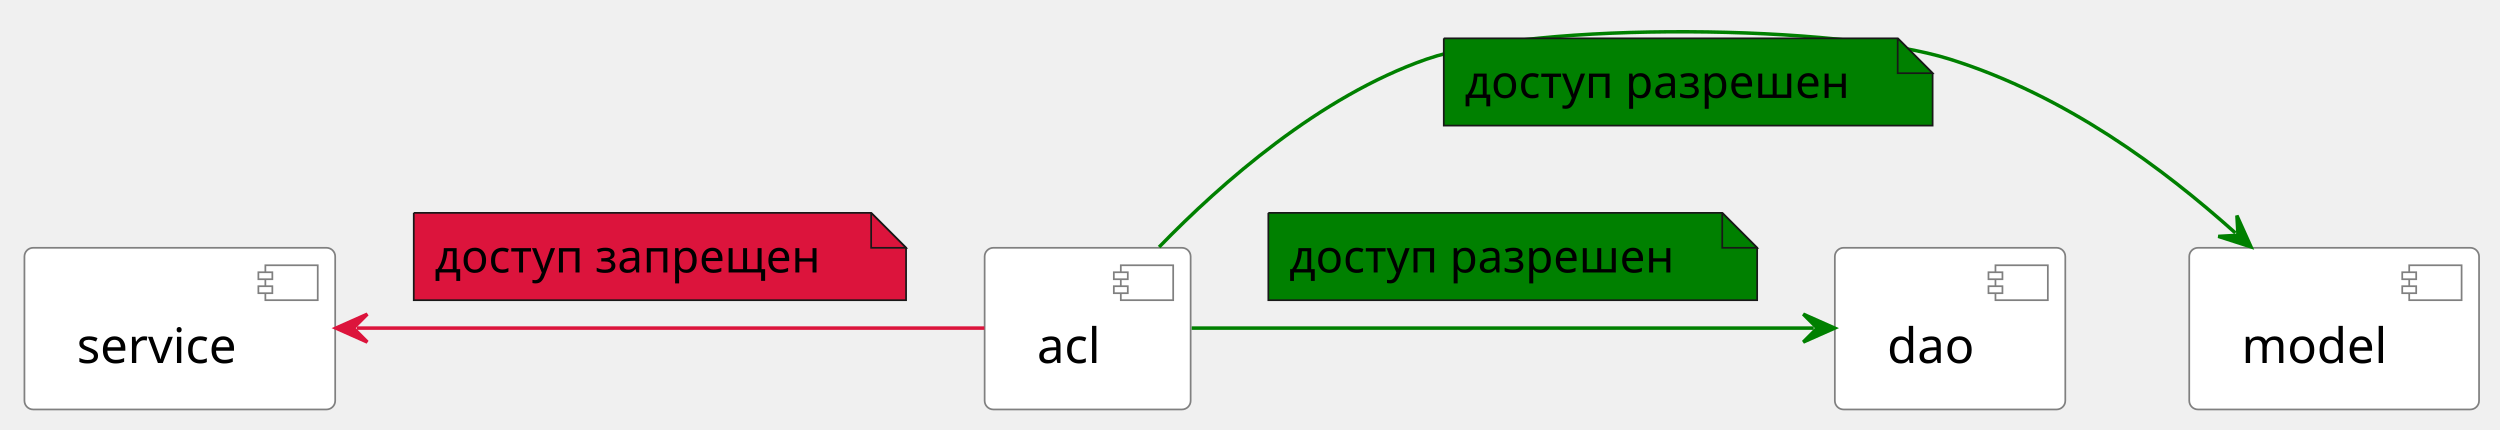
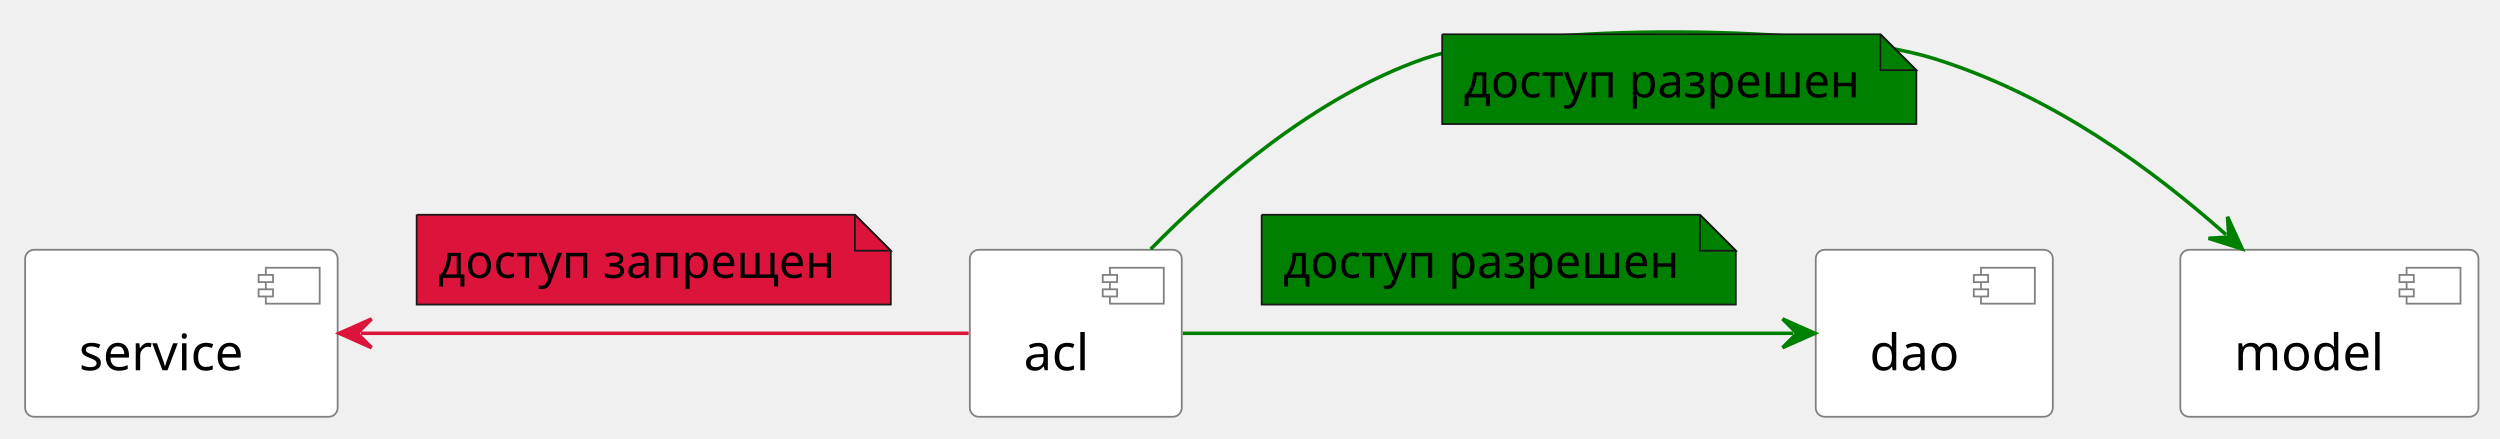
- <svg xmlns="http://www.w3.org/2000/svg" contentStyleType="text/css" height="123px" preserveAspectRatio="none" style="width:716px;height:123px;background:#FFFFFF;" version="1.1" viewBox="0 0 716 123" width="716px" zoomAndPan="magnify">
+ <svg xmlns="http://www.w3.org/2000/svg" contentStyleType="text/css" height="122px" preserveAspectRatio="none" style="width:696px;height:122px;background:#FFFFFF;" version="1.1" viewBox="0 0 696 122" width="696px" zoomAndPan="magnify">
  <defs />
  <g>
    <g id="elem_acl">
-       <rect fill="#FFFFFF" height="46.297" rx="2.5" ry="2.5" style="stroke:#808080;stroke-width:0.5;" width="59" x="282" y="70.97" />
-       <rect fill="#FFFFFF" height="10" style="stroke:#808080;stroke-width:0.5;" width="15" x="321" y="75.97" />
-       <rect fill="#FFFFFF" height="2" style="stroke:#808080;stroke-width:0.5;" width="4" x="319" y="77.97" />
-       <rect fill="#FFFFFF" height="2" style="stroke:#808080;stroke-width:0.5;" width="4" x="319" y="81.97" />
-       <text fill="#000000" font-family="sans-serif" font-size="14" lengthAdjust="spacing" textLength="19" x="297" y="103.965">acl</text>
+       <rect fill="#FFFFFF" height="46.488" rx="2.5" ry="2.5" style="stroke:#808080;stroke-width:0.5;" width="59" x="270" y="69.54" />
+       <rect fill="#FFFFFF" height="10" style="stroke:#808080;stroke-width:0.5;" width="15" x="309" y="74.54" />
+       <rect fill="#FFFFFF" height="2" style="stroke:#808080;stroke-width:0.5;" width="4" x="307" y="76.54" />
+       <rect fill="#FFFFFF" height="2" style="stroke:#808080;stroke-width:0.5;" width="4" x="307" y="80.54" />
+       <text fill="#000000" font-family="sans-serif" font-size="14" lengthAdjust="spacing" textLength="19" x="285" y="103.075">acl</text>
    </g>
    <g id="elem_model">
-       <rect fill="#FFFFFF" height="46.297" rx="2.5" ry="2.5" style="stroke:#808080;stroke-width:0.5;" width="83" x="627" y="70.97" />
-       <rect fill="#FFFFFF" height="10" style="stroke:#808080;stroke-width:0.5;" width="15" x="690" y="75.97" />
-       <rect fill="#FFFFFF" height="2" style="stroke:#808080;stroke-width:0.5;" width="4" x="688" y="77.97" />
-       <rect fill="#FFFFFF" height="2" style="stroke:#808080;stroke-width:0.5;" width="4" x="688" y="81.97" />
-       <text fill="#000000" font-family="sans-serif" font-size="14" lengthAdjust="spacing" textLength="43" x="642" y="103.965">model</text>
+       <rect fill="#FFFFFF" height="46.488" rx="2.5" ry="2.5" style="stroke:#808080;stroke-width:0.5;" width="83" x="607" y="69.54" />
+       <rect fill="#FFFFFF" height="10" style="stroke:#808080;stroke-width:0.5;" width="15" x="670" y="74.54" />
+       <rect fill="#FFFFFF" height="2" style="stroke:#808080;stroke-width:0.5;" width="4" x="668" y="76.54" />
+       <rect fill="#FFFFFF" height="2" style="stroke:#808080;stroke-width:0.5;" width="4" x="668" y="80.54" />
+       <text fill="#000000" font-family="sans-serif" font-size="14" lengthAdjust="spacing" textLength="43" x="622" y="103.075">model</text>
    </g>
    <g id="elem_dao">
-       <rect fill="#FFFFFF" height="46.297" rx="2.5" ry="2.5" style="stroke:#808080;stroke-width:0.5;" width="66" x="525.5" y="70.97" />
-       <rect fill="#FFFFFF" height="10" style="stroke:#808080;stroke-width:0.5;" width="15" x="571.5" y="75.97" />
-       <rect fill="#FFFFFF" height="2" style="stroke:#808080;stroke-width:0.5;" width="4" x="569.5" y="77.97" />
-       <rect fill="#FFFFFF" height="2" style="stroke:#808080;stroke-width:0.5;" width="4" x="569.5" y="81.97" />
-       <text fill="#000000" font-family="sans-serif" font-size="14" lengthAdjust="spacing" textLength="26" x="540.5" y="103.965">dao</text>
+       <rect fill="#FFFFFF" height="46.488" rx="2.5" ry="2.5" style="stroke:#808080;stroke-width:0.5;" width="66" x="505.5" y="69.54" />
+       <rect fill="#FFFFFF" height="10" style="stroke:#808080;stroke-width:0.5;" width="15" x="551.5" y="74.54" />
+       <rect fill="#FFFFFF" height="2" style="stroke:#808080;stroke-width:0.5;" width="4" x="549.5" y="76.54" />
+       <rect fill="#FFFFFF" height="2" style="stroke:#808080;stroke-width:0.5;" width="4" x="549.5" y="80.54" />
+       <text fill="#000000" font-family="sans-serif" font-size="14" lengthAdjust="spacing" textLength="26" x="520.5" y="103.075">dao</text>
    </g>
    <g id="elem_service">
-       <rect fill="#FFFFFF" height="46.297" rx="2.5" ry="2.5" style="stroke:#808080;stroke-width:0.5;" width="89" x="7" y="70.97" />
-       <rect fill="#FFFFFF" height="10" style="stroke:#808080;stroke-width:0.5;" width="15" x="76" y="75.97" />
-       <rect fill="#FFFFFF" height="2" style="stroke:#808080;stroke-width:0.5;" width="4" x="74" y="77.97" />
-       <rect fill="#FFFFFF" height="2" style="stroke:#808080;stroke-width:0.5;" width="4" x="74" y="81.97" />
-       <text fill="#000000" font-family="sans-serif" font-size="14" lengthAdjust="spacing" textLength="49" x="22" y="103.965">service</text>
+       <rect fill="#FFFFFF" height="46.488" rx="2.5" ry="2.5" style="stroke:#808080;stroke-width:0.5;" width="87" x="7" y="69.54" />
+       <rect fill="#FFFFFF" height="10" style="stroke:#808080;stroke-width:0.5;" width="15" x="74" y="74.54" />
+       <rect fill="#FFFFFF" height="2" style="stroke:#808080;stroke-width:0.5;" width="4" x="72" y="76.54" />
+       <rect fill="#FFFFFF" height="2" style="stroke:#808080;stroke-width:0.5;" width="4" x="72" y="80.54" />
+       <text fill="#000000" font-family="sans-serif" font-size="14" lengthAdjust="spacing" textLength="47" x="22" y="103.075">service</text>
    </g>
    <g id="link_acl_model">
-       <path d="M331.96,70.76 C349.98,52.2 378.05,27.59 408.5,16.97 C439.98,6 526.71,6.95 558.5,16.97 C591.85,27.48 619.407,48.112 640.216,66.712 " fill="none" id="acl-to-model" style="stroke:#008000;stroke-width:1.0;" />
-       <polygon fill="#008000" points="644.69,70.71,640.645,61.73,640.962,67.378,635.314,67.695,644.69,70.71" style="stroke:#008000;stroke-width:1.0;" />
-       <path d="M413.5,10.97 L413.5,35.97 L553.5,35.97 L553.5,20.97 L543.5,10.97 L413.5,10.97 " fill="#008000" style="stroke:#181818;stroke-width:0.5;" />
-       <path d="M543.5,10.97 L543.5,20.97 L553.5,20.97 L543.5,10.97 " fill="#008000" style="stroke:#181818;stroke-width:0.5;" />
-       <text fill="#000000" font-family="sans-serif" font-size="13" lengthAdjust="spacing" textLength="119" x="419.5" y="28.037">доступ разрешен</text>
+       <path d="M320.35,69.37 C338.41,50.98 366.31,26.8 396.5,16.33 C426.31,6 508.39,6.9 538.5,16.33 C571.57,26.7 598.915,46.915 619.745,65.335 " fill="none" id="acl-to-model" style="stroke:#008000;stroke-width:1.0;" />
+       <polygon fill="#008000" points="624.24,69.31,620.148,60.352,620.494,65.998,614.848,66.344,624.24,69.31" style="stroke:#008000;stroke-width:1.0;" />
+       <path d="M401.5,9.54 L401.5,34.54 L533.5,34.54 L533.5,19.54 L523.5,9.54 L401.5,9.54 " fill="#008000" style="stroke:#181818;stroke-width:0.5;" />
+       <path d="M523.5,9.54 L523.5,19.54 L533.5,19.54 L523.5,9.54 " fill="#008000" style="stroke:#181818;stroke-width:0.5;" />
+       <text fill="#000000" font-family="sans-serif" font-size="13" lengthAdjust="spacing" textLength="111" x="407.5" y="27.108">доступ разрешен</text>
    </g>
    <g id="link_acl_dao">
-       <path d="M341.29,93.97 C387.74,93.97 471.09,93.97 519.45,93.97 " fill="none" id="acl-to-dao" style="stroke:#008000;stroke-width:1.0;" />
-       <polygon fill="#008000" points="525.45,93.97,516.45,89.97,520.45,93.97,516.45,97.97,525.45,93.97" style="stroke:#008000;stroke-width:1.0;" />
-       <path d="M363.25,60.97 L363.25,85.97 L503.25,85.97 L503.25,70.97 L493.25,60.97 L363.25,60.97 " fill="#008000" style="stroke:#181818;stroke-width:0.5;" />
-       <path d="M493.25,60.97 L493.25,70.97 L503.25,70.97 L493.25,60.97 " fill="#008000" style="stroke:#181818;stroke-width:0.5;" />
-       <text fill="#000000" font-family="sans-serif" font-size="13" lengthAdjust="spacing" textLength="119" x="369.25" y="78.037">доступ разрешен</text>
+       <path d="M329.29,92.79 C374.08,92.79 452.52,92.79 499.26,92.79 " fill="none" id="acl-to-dao" style="stroke:#008000;stroke-width:1.0;" />
+       <polygon fill="#008000" points="505.26,92.79,496.26,88.79,500.26,92.79,496.26,96.79,505.26,92.79" style="stroke:#008000;stroke-width:1.0;" />
+       <path d="M351.25,59.79 L351.25,84.79 L483.25,84.79 L483.25,69.79 L473.25,59.79 L351.25,59.79 " fill="#008000" style="stroke:#181818;stroke-width:0.5;" />
+       <path d="M473.25,59.79 L473.25,69.79 L483.25,69.79 L473.25,59.79 " fill="#008000" style="stroke:#181818;stroke-width:0.5;" />
+       <text fill="#000000" font-family="sans-serif" font-size="13" lengthAdjust="spacing" textLength="111" x="357.25" y="77.358">доступ разрешен</text>
    </g>
    <g id="link_service_acl">
-       <path d="M102.2,93.97 C155.34,93.97 236.52,93.97 281.93,93.97 " fill="none" id="service-backto-acl" style="stroke:#DC143C;stroke-width:1.0;" />
-       <polygon fill="#DC143C" points="96.2,93.97,105.2,97.97,101.2,93.97,105.2,89.97,96.2,93.97" style="stroke:#DC143C;stroke-width:1.0;" />
-       <path d="M118.5,60.97 L118.5,85.97 L259.5,85.97 L259.5,70.97 L249.5,60.97 L118.5,60.97 " fill="#DC143C" style="stroke:#181818;stroke-width:0.5;" />
-       <path d="M249.5,60.97 L249.5,70.97 L259.5,70.97 L249.5,60.97 " fill="#DC143C" style="stroke:#181818;stroke-width:0.5;" />
-       <text fill="#000000" font-family="sans-serif" font-size="13" lengthAdjust="spacing" textLength="120" x="124.5" y="78.037">доступ запрещен</text>
+       <path d="M100.44,92.79 C150.84,92.79 226.11,92.79 269.66,92.79 " fill="none" id="service-backto-acl" style="stroke:#DC143C;stroke-width:1.0;" />
+       <polygon fill="#DC143C" points="94.44,92.79,103.44,96.79,99.44,92.79,103.44,88.79,94.44,92.79" style="stroke:#DC143C;stroke-width:1.0;" />
+       <path d="M116,59.79 L116,84.79 L248,84.79 L248,69.79 L238,59.79 L116,59.79 " fill="#DC143C" style="stroke:#181818;stroke-width:0.5;" />
+       <path d="M238,59.79 L238,69.79 L248,69.79 L238,59.79 " fill="#DC143C" style="stroke:#181818;stroke-width:0.5;" />
+       <text fill="#000000" font-family="sans-serif" font-size="13" lengthAdjust="spacing" textLength="111" x="122" y="77.358">доступ запрещен</text>
    </g>
  </g>
</svg>
